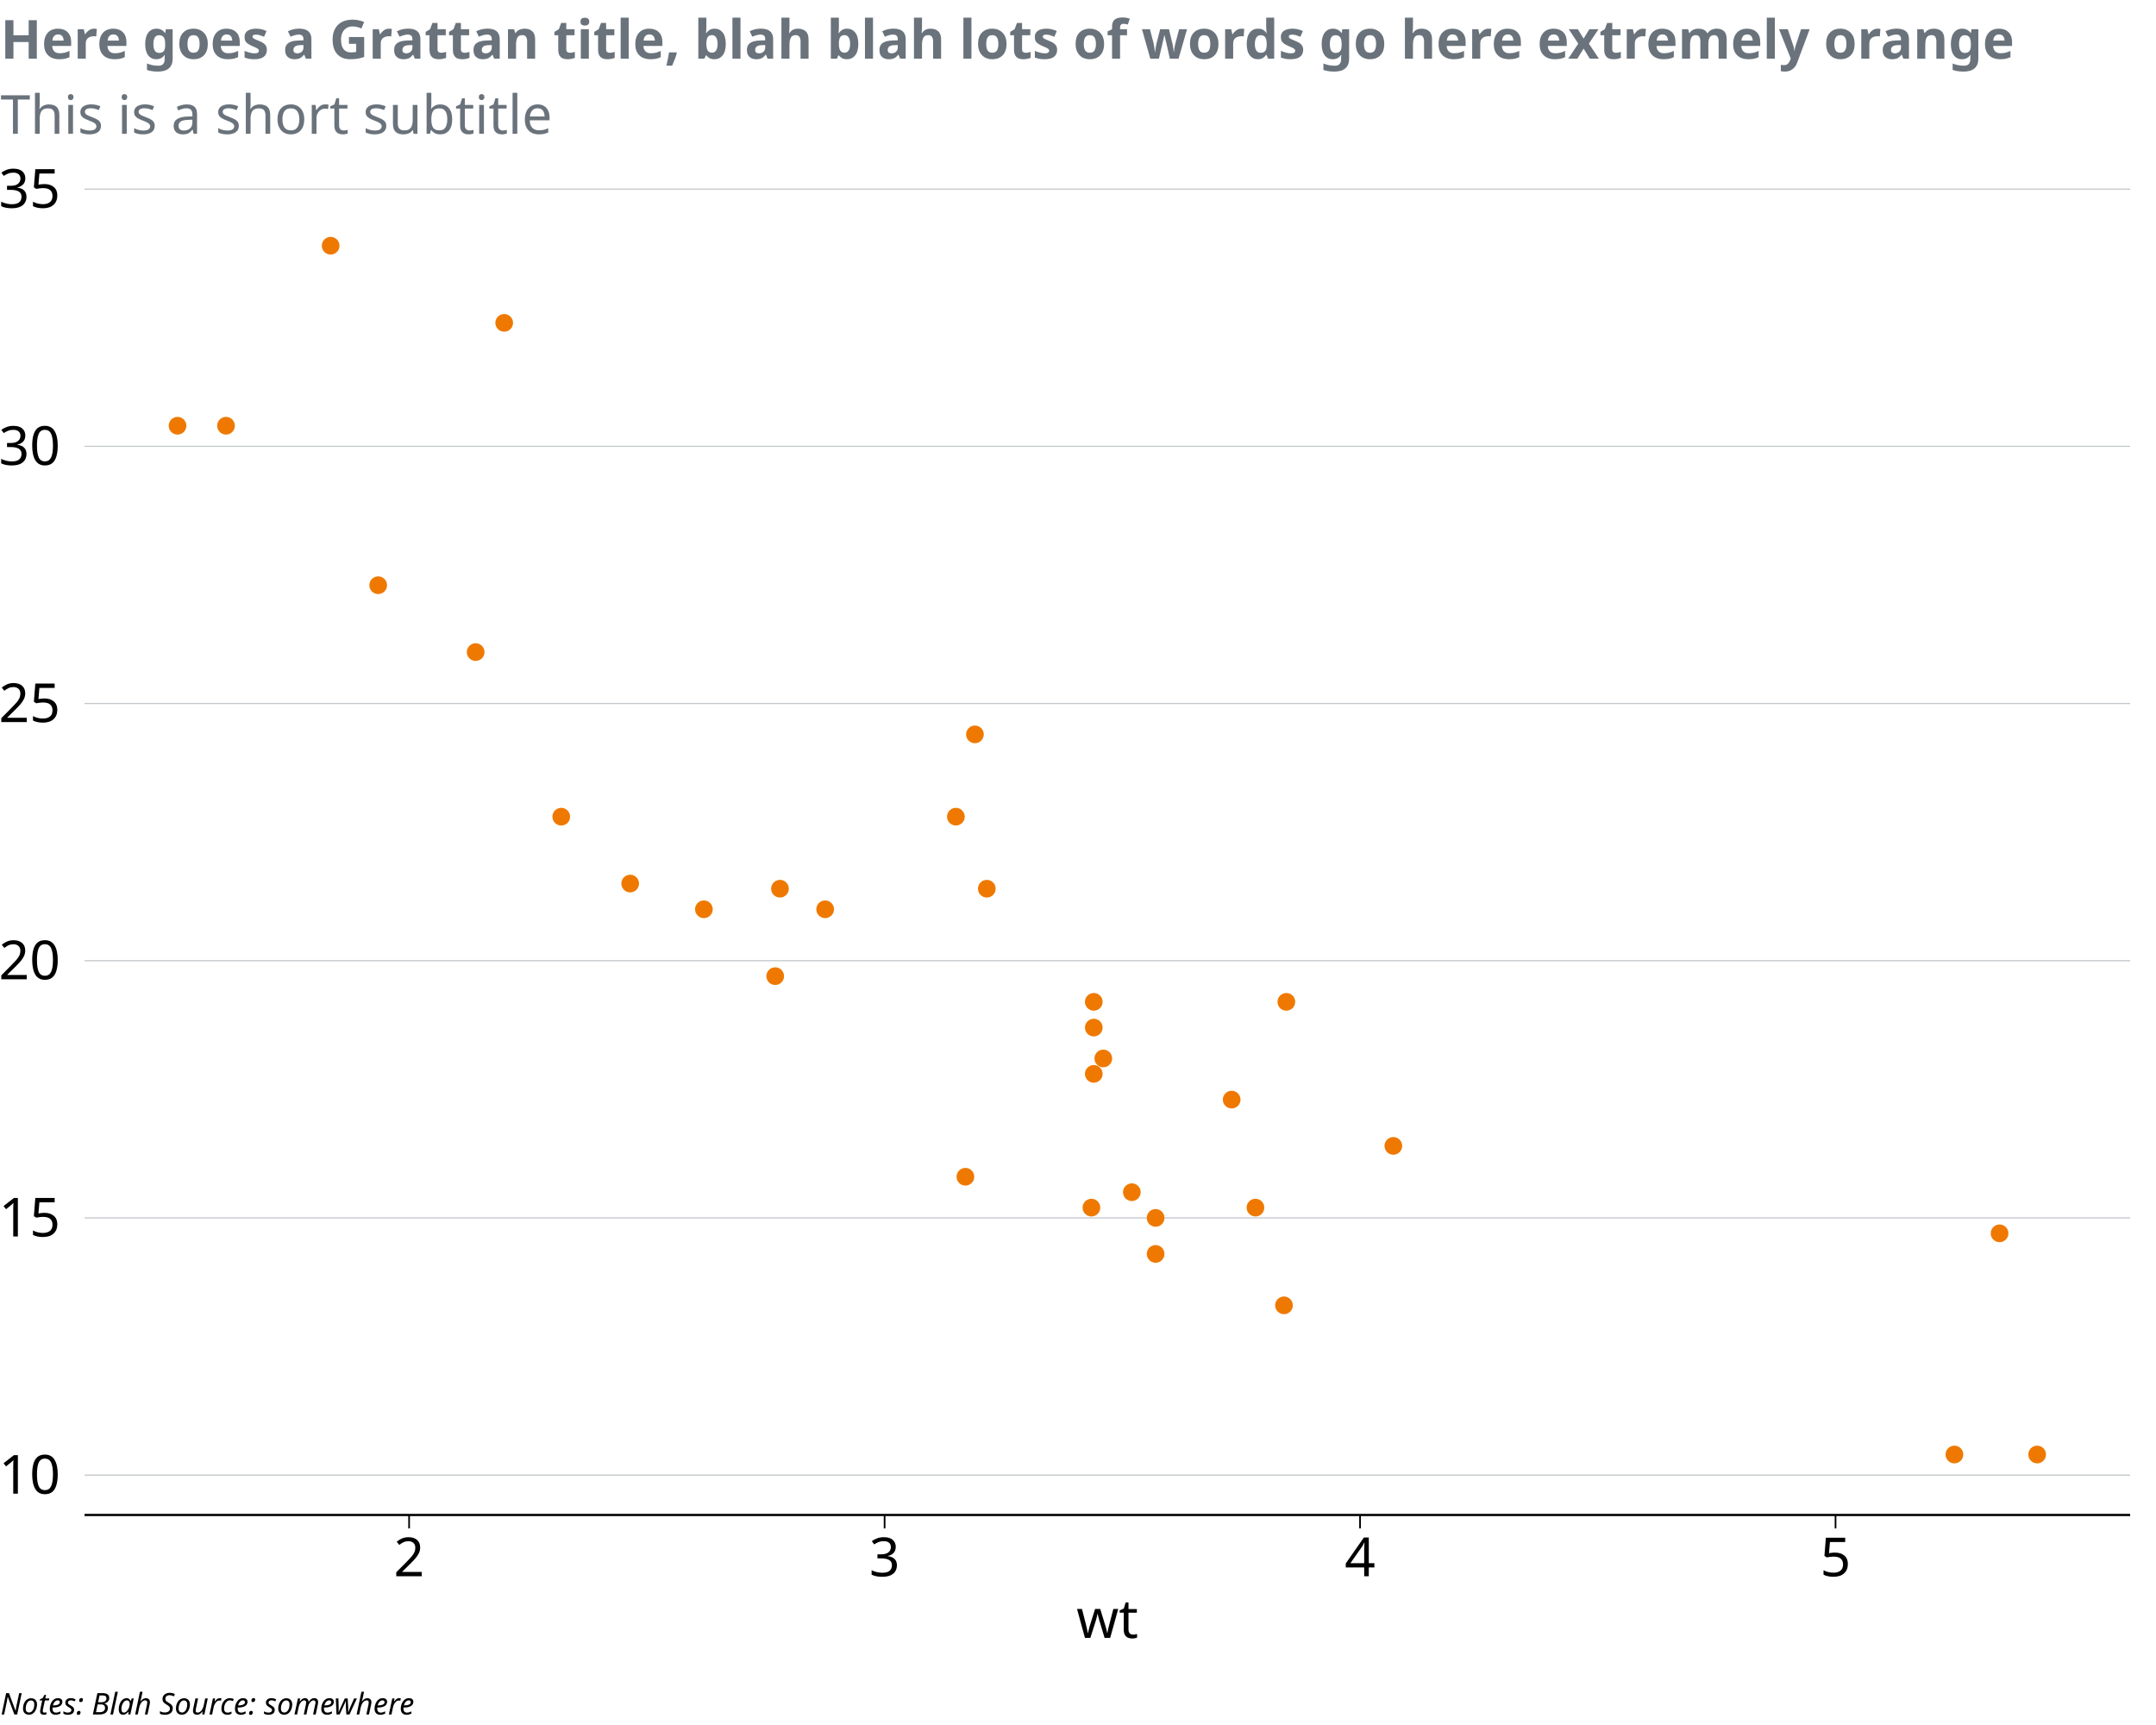
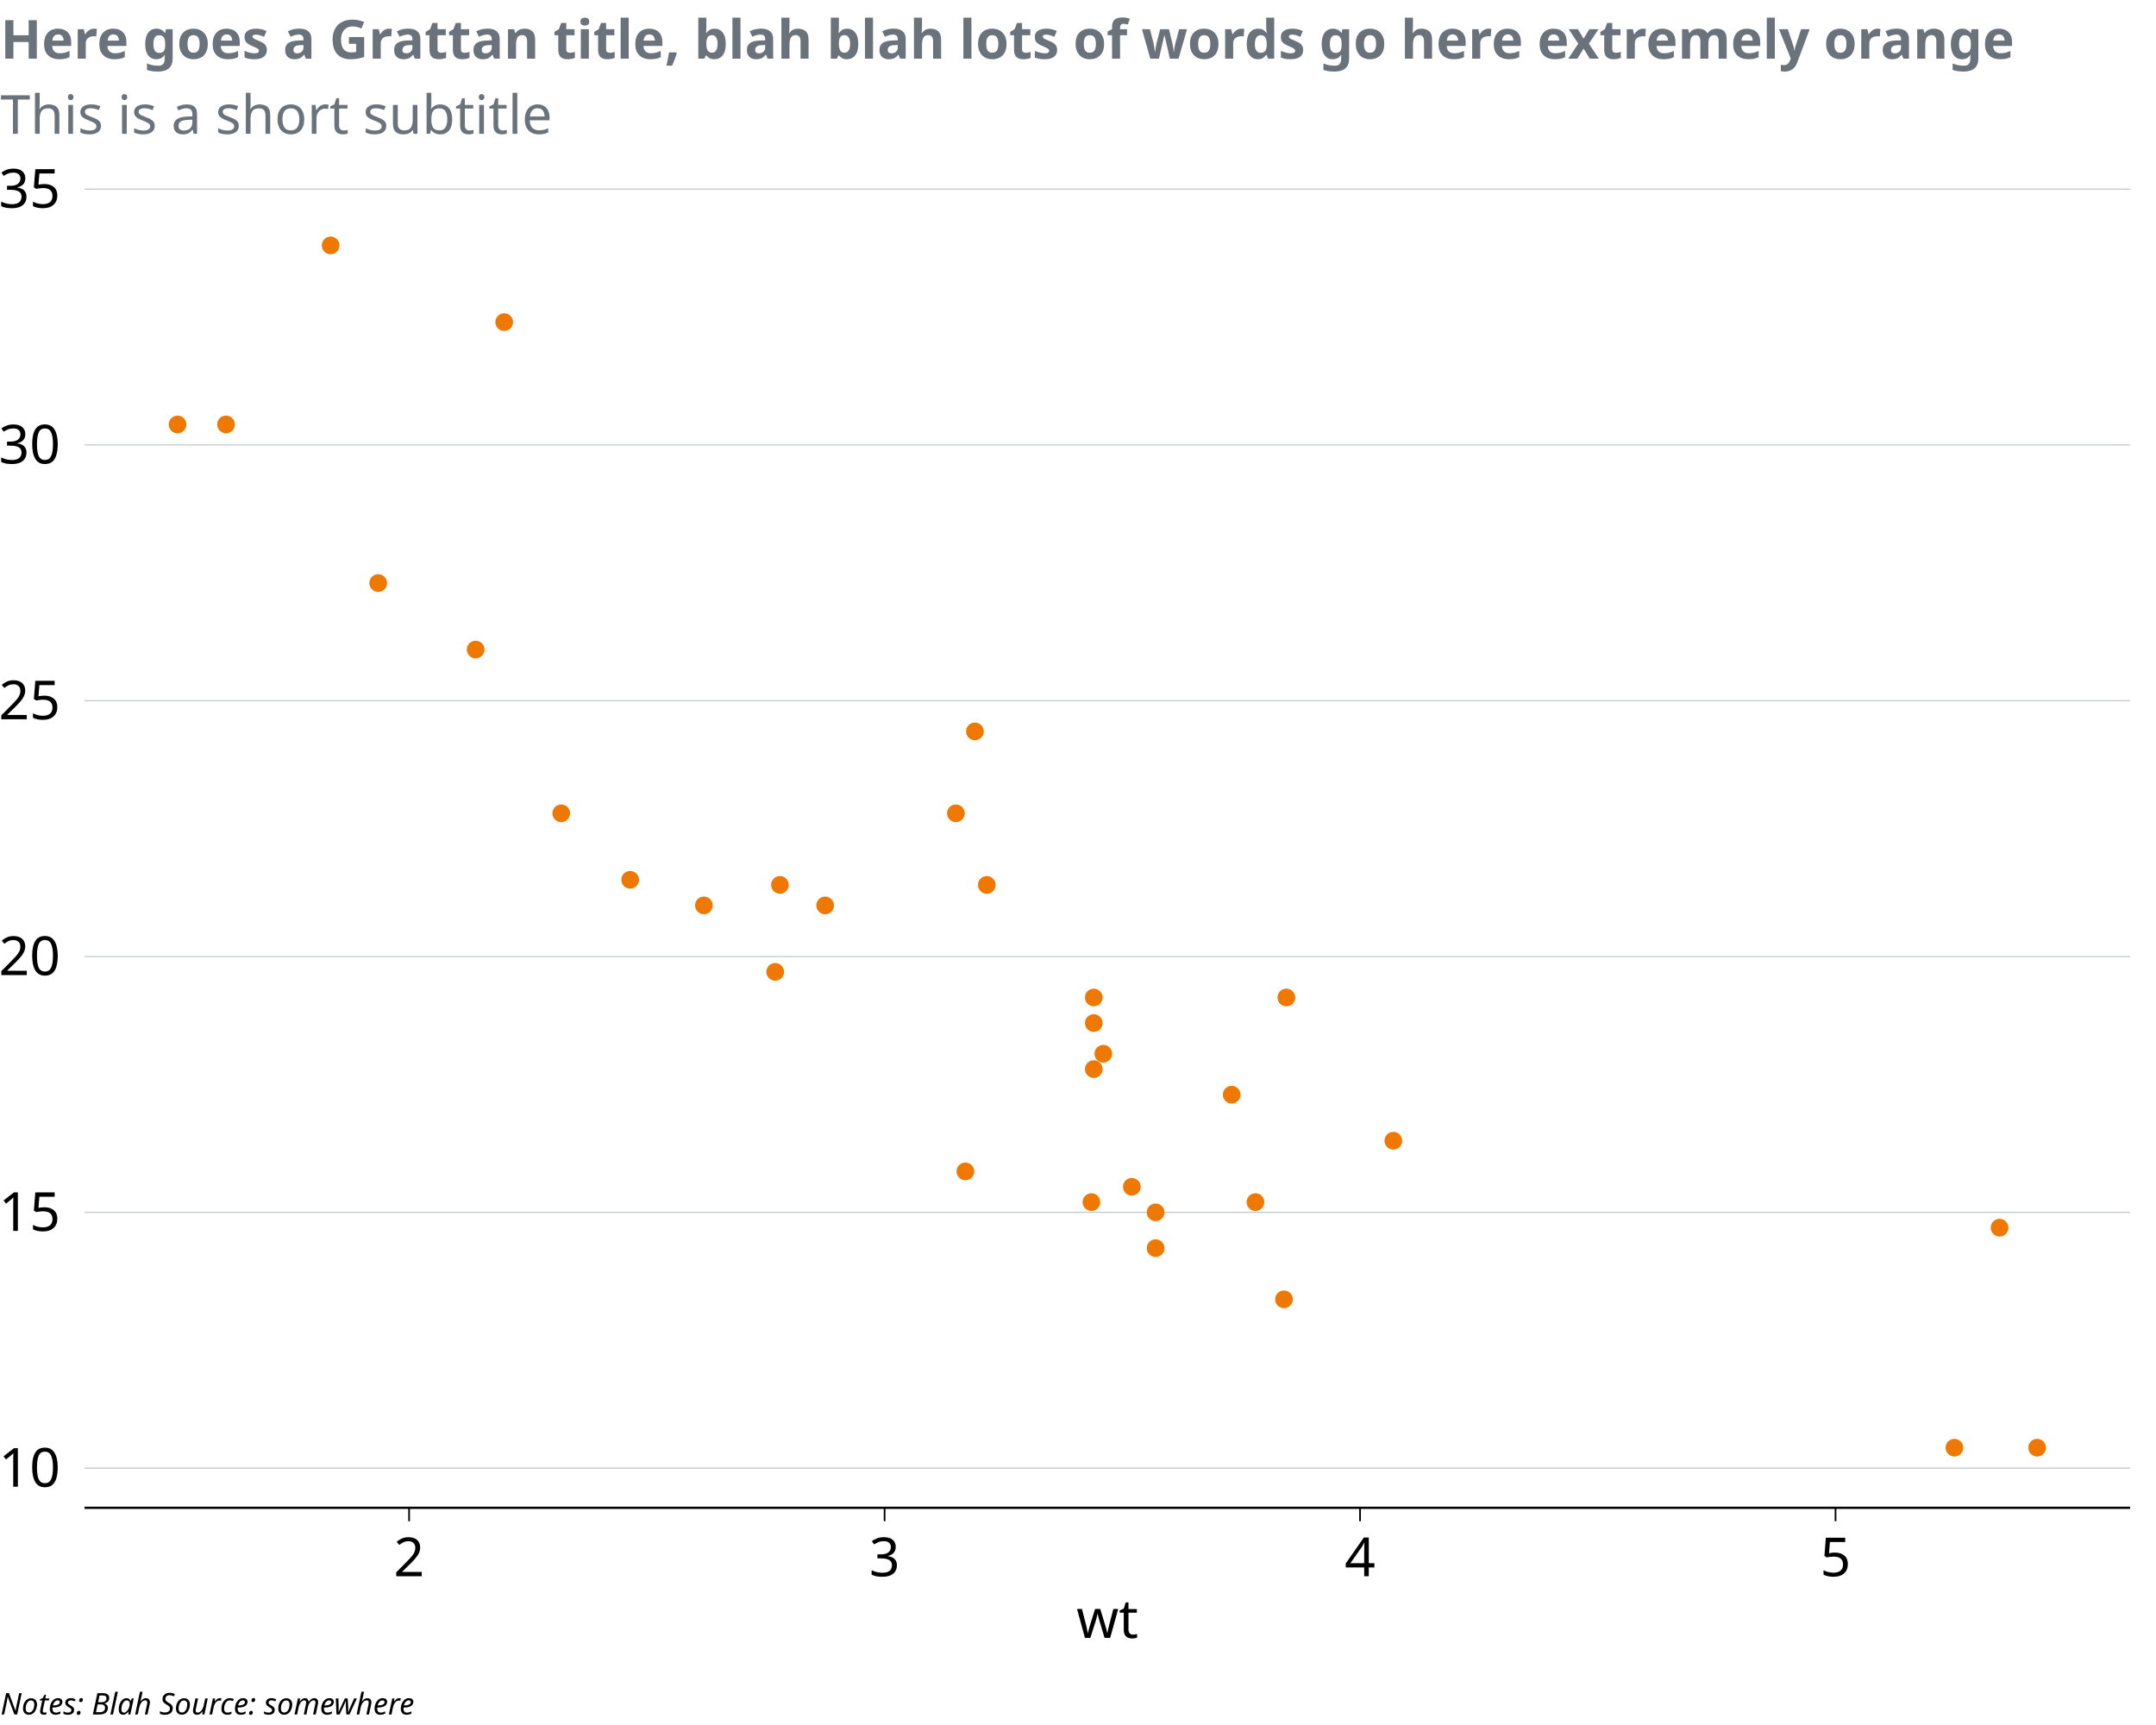
<svg xmlns="http://www.w3.org/2000/svg" class="svglite" data-engine-version="2.0" width="720.00pt" height="576.00pt" viewBox="0 0 720.00 576.00">
  <defs>
    <style type="text/css">
    .svglite line, .svglite polyline, .svglite polygon, .svglite path, .svglite rect, .svglite circle {
      fill: none;
      stroke: #000000;
      stroke-linecap: round;
      stroke-linejoin: round;
      stroke-miterlimit: 10.00;
    }
  </style>
  </defs>
  <rect width="100%" height="100%" style="stroke: none; fill: #FFFFFF;" />
  <defs>
    <clipPath id="cpMC4wMHw3MjAuMDB8MC4wMHw1NzYuMDA=">
      <rect x="0.00" y="0.00" width="720.00" height="576.00" />
    </clipPath>
  </defs>
  <g clip-path="url(#cpMC4wMHw3MjAuMDB8MC4wMHw1NzYuMDA=)">
    <rect x="0.00" y="0.00" width="720.00" height="576.00" style="stroke-width: 0.75; stroke: none; fill: #FFFFFF;" />
  </g>
  <defs>
-     <clipPath id="cpMjguMjR8NzExLjM2fDYxLjg2fDUwNS44Nw==">
-       <rect x="28.24" y="61.86" width="683.12" height="444.00" />
+     <clipPath id="cpMjguMjR8NzExLjM2fDYxLjg2fDUwMy40Nw==">
+       <rect x="28.24" y="61.86" width="683.12" height="441.61" />
    </clipPath>
  </defs>
-   <g clip-path="url(#cpMjguMjR8NzExLjM2fDYxLjg2fDUwNS44Nw==)">
-     <rect x="28.24" y="61.86" width="683.12" height="444.00" style="stroke-width: 0.75; stroke: none; fill: #FFFFFF;" />
-     <polyline points="28.24,492.55 711.36,492.55 " style="stroke-width: 0.38; stroke: #C3C7CB; stroke-linecap: butt;" />
-     <polyline points="28.24,406.67 711.36,406.67 " style="stroke-width: 0.38; stroke: #C3C7CB; stroke-linecap: butt;" />
-     <polyline points="28.24,320.79 711.36,320.79 " style="stroke-width: 0.38; stroke: #C3C7CB; stroke-linecap: butt;" />
-     <polyline points="28.24,234.91 711.36,234.91 " style="stroke-width: 0.38; stroke: #C3C7CB; stroke-linecap: butt;" />
-     <polyline points="28.24,149.03 711.36,149.03 " style="stroke-width: 0.38; stroke: #C3C7CB; stroke-linecap: butt;" />
+   <g clip-path="url(#cpMjguMjR8NzExLjM2fDYxLjg2fDUwMy40Nw==)">
+     <rect x="28.24" y="61.86" width="683.12" height="441.61" style="stroke-width: 0.75; stroke: none; fill: #FFFFFF;" />
+     <polyline points="28.24,490.23 711.36,490.23 " style="stroke-width: 0.38; stroke: #C3C7CB; stroke-linecap: butt;" />
+     <polyline points="28.24,404.82 711.36,404.82 " style="stroke-width: 0.38; stroke: #C3C7CB; stroke-linecap: butt;" />
+     <polyline points="28.24,319.40 711.36,319.40 " style="stroke-width: 0.38; stroke: #C3C7CB; stroke-linecap: butt;" />
+     <polyline points="28.24,233.98 711.36,233.98 " style="stroke-width: 0.38; stroke: #C3C7CB; stroke-linecap: butt;" />
+     <polyline points="28.24,148.56 711.36,148.56 " style="stroke-width: 0.38; stroke: #C3C7CB; stroke-linecap: butt;" />
    <polyline points="28.24,63.15 711.36,63.15 " style="stroke-width: 0.38; stroke: #C3C7CB; stroke-linecap: butt;" />
-     <circle cx="235.07" cy="303.62" r="2.60" style="stroke-width: 0.71; stroke: #EF7900; fill: #EF7900;" />
-     <circle cx="275.56" cy="303.62" r="2.60" style="stroke-width: 0.71; stroke: #EF7900; fill: #EF7900;" />
-     <circle cx="187.43" cy="272.70" r="2.60" style="stroke-width: 0.71; stroke: #EF7900; fill: #EF7900;" />
-     <circle cx="329.55" cy="296.75" r="2.60" style="stroke-width: 0.71; stroke: #EF7900; fill: #EF7900;" />
-     <circle cx="365.27" cy="343.12" r="2.60" style="stroke-width: 0.71; stroke: #EF7900; fill: #EF7900;" />
-     <circle cx="368.45" cy="353.43" r="2.60" style="stroke-width: 0.71; stroke: #EF7900; fill: #EF7900;" />
-     <circle cx="385.92" cy="418.70" r="2.60" style="stroke-width: 0.71; stroke: #EF7900; fill: #EF7900;" />
-     <circle cx="325.58" cy="245.22" r="2.60" style="stroke-width: 0.71; stroke: #EF7900; fill: #EF7900;" />
-     <circle cx="319.22" cy="272.70" r="2.60" style="stroke-width: 0.71; stroke: #EF7900; fill: #EF7900;" />
-     <circle cx="365.27" cy="334.53" r="2.60" style="stroke-width: 0.71; stroke: #EF7900; fill: #EF7900;" />
-     <circle cx="365.27" cy="358.58" r="2.60" style="stroke-width: 0.71; stroke: #EF7900; fill: #EF7900;" />
-     <circle cx="465.31" cy="382.63" r="2.60" style="stroke-width: 0.71; stroke: #EF7900; fill: #EF7900;" />
-     <circle cx="411.32" cy="367.17" r="2.60" style="stroke-width: 0.71; stroke: #EF7900; fill: #EF7900;" />
-     <circle cx="419.26" cy="403.24" r="2.60" style="stroke-width: 0.71; stroke: #EF7900; fill: #EF7900;" />
-     <circle cx="652.68" cy="485.68" r="2.60" style="stroke-width: 0.71; stroke: #EF7900; fill: #EF7900;" />
-     <circle cx="680.31" cy="485.68" r="2.60" style="stroke-width: 0.71; stroke: #EF7900; fill: #EF7900;" />
-     <circle cx="667.76" cy="411.83" r="2.60" style="stroke-width: 0.71; stroke: #EF7900; fill: #EF7900;" />
-     <circle cx="168.38" cy="107.81" r="2.60" style="stroke-width: 0.71; stroke: #EF7900; fill: #EF7900;" />
-     <circle cx="75.48" cy="142.16" r="2.60" style="stroke-width: 0.71; stroke: #EF7900; fill: #EF7900;" />
-     <circle cx="110.42" cy="82.05" r="2.60" style="stroke-width: 0.71; stroke: #EF7900; fill: #EF7900;" />
-     <circle cx="210.45" cy="295.03" r="2.60" style="stroke-width: 0.71; stroke: #EF7900; fill: #EF7900;" />
-     <circle cx="377.98" cy="398.09" r="2.60" style="stroke-width: 0.71; stroke: #EF7900; fill: #EF7900;" />
-     <circle cx="364.48" cy="403.24" r="2.60" style="stroke-width: 0.71; stroke: #EF7900; fill: #EF7900;" />
-     <circle cx="428.79" cy="435.87" r="2.60" style="stroke-width: 0.71; stroke: #EF7900; fill: #EF7900;" />
-     <circle cx="429.58" cy="334.53" r="2.60" style="stroke-width: 0.71; stroke: #EF7900; fill: #EF7900;" />
-     <circle cx="126.30" cy="195.41" r="2.60" style="stroke-width: 0.71; stroke: #EF7900; fill: #EF7900;" />
-     <circle cx="158.85" cy="217.74" r="2.60" style="stroke-width: 0.71; stroke: #EF7900; fill: #EF7900;" />
-     <circle cx="59.29" cy="142.16" r="2.60" style="stroke-width: 0.71; stroke: #EF7900; fill: #EF7900;" />
-     <circle cx="322.40" cy="392.93" r="2.60" style="stroke-width: 0.71; stroke: #EF7900; fill: #EF7900;" />
-     <circle cx="258.88" cy="325.95" r="2.60" style="stroke-width: 0.71; stroke: #EF7900; fill: #EF7900;" />
-     <circle cx="385.92" cy="406.67" r="2.60" style="stroke-width: 0.71; stroke: #EF7900; fill: #EF7900;" />
-     <circle cx="260.47" cy="296.75" r="2.60" style="stroke-width: 0.71; stroke: #EF7900; fill: #EF7900;" />
+     <circle cx="235.07" cy="302.32" r="2.60" style="stroke-width: 0.71; stroke: #EF7900; fill: #EF7900;" />
+     <circle cx="275.56" cy="302.32" r="2.60" style="stroke-width: 0.71; stroke: #EF7900; fill: #EF7900;" />
+     <circle cx="187.43" cy="271.57" r="2.60" style="stroke-width: 0.71; stroke: #EF7900; fill: #EF7900;" />
+     <circle cx="329.55" cy="295.48" r="2.60" style="stroke-width: 0.71; stroke: #EF7900; fill: #EF7900;" />
+     <circle cx="365.27" cy="341.61" r="2.60" style="stroke-width: 0.71; stroke: #EF7900; fill: #EF7900;" />
+     <circle cx="368.45" cy="351.86" r="2.60" style="stroke-width: 0.71; stroke: #EF7900; fill: #EF7900;" />
+     <circle cx="385.92" cy="416.78" r="2.60" style="stroke-width: 0.71; stroke: #EF7900; fill: #EF7900;" />
+     <circle cx="325.58" cy="244.23" r="2.60" style="stroke-width: 0.71; stroke: #EF7900; fill: #EF7900;" />
+     <circle cx="319.22" cy="271.57" r="2.60" style="stroke-width: 0.71; stroke: #EF7900; fill: #EF7900;" />
+     <circle cx="365.27" cy="333.07" r="2.60" style="stroke-width: 0.71; stroke: #EF7900; fill: #EF7900;" />
+     <circle cx="365.27" cy="356.98" r="2.60" style="stroke-width: 0.71; stroke: #EF7900; fill: #EF7900;" />
+     <circle cx="465.31" cy="380.90" r="2.60" style="stroke-width: 0.71; stroke: #EF7900; fill: #EF7900;" />
+     <circle cx="411.32" cy="365.52" r="2.60" style="stroke-width: 0.71; stroke: #EF7900; fill: #EF7900;" />
+     <circle cx="419.26" cy="401.40" r="2.60" style="stroke-width: 0.71; stroke: #EF7900; fill: #EF7900;" />
+     <circle cx="652.68" cy="483.40" r="2.60" style="stroke-width: 0.71; stroke: #EF7900; fill: #EF7900;" />
+     <circle cx="680.31" cy="483.40" r="2.60" style="stroke-width: 0.71; stroke: #EF7900; fill: #EF7900;" />
+     <circle cx="667.76" cy="409.94" r="2.60" style="stroke-width: 0.71; stroke: #EF7900; fill: #EF7900;" />
+     <circle cx="168.38" cy="107.56" r="2.60" style="stroke-width: 0.71; stroke: #EF7900; fill: #EF7900;" />
+     <circle cx="75.48" cy="141.73" r="2.60" style="stroke-width: 0.71; stroke: #EF7900; fill: #EF7900;" />
+     <circle cx="110.42" cy="81.94" r="2.60" style="stroke-width: 0.71; stroke: #EF7900; fill: #EF7900;" />
+     <circle cx="210.45" cy="293.77" r="2.60" style="stroke-width: 0.71; stroke: #EF7900; fill: #EF7900;" />
+     <circle cx="377.98" cy="396.28" r="2.60" style="stroke-width: 0.71; stroke: #EF7900; fill: #EF7900;" />
+     <circle cx="364.48" cy="401.40" r="2.60" style="stroke-width: 0.71; stroke: #EF7900; fill: #EF7900;" />
+     <circle cx="428.79" cy="433.86" r="2.60" style="stroke-width: 0.71; stroke: #EF7900; fill: #EF7900;" />
+     <circle cx="429.58" cy="333.07" r="2.60" style="stroke-width: 0.71; stroke: #EF7900; fill: #EF7900;" />
+     <circle cx="126.30" cy="194.69" r="2.60" style="stroke-width: 0.71; stroke: #EF7900; fill: #EF7900;" />
+     <circle cx="158.85" cy="216.90" r="2.60" style="stroke-width: 0.71; stroke: #EF7900; fill: #EF7900;" />
+     <circle cx="59.29" cy="141.73" r="2.60" style="stroke-width: 0.71; stroke: #EF7900; fill: #EF7900;" />
+     <circle cx="322.40" cy="391.15" r="2.60" style="stroke-width: 0.71; stroke: #EF7900; fill: #EF7900;" />
+     <circle cx="258.88" cy="324.52" r="2.60" style="stroke-width: 0.71; stroke: #EF7900; fill: #EF7900;" />
+     <circle cx="385.92" cy="404.82" r="2.60" style="stroke-width: 0.71; stroke: #EF7900; fill: #EF7900;" />
+     <circle cx="260.47" cy="295.48" r="2.60" style="stroke-width: 0.71; stroke: #EF7900; fill: #EF7900;" />
  </g>
  <g clip-path="url(#cpMC4wMHw3MjAuMDB8MC4wMHw1NzYuMDA=)">
-     <text x="20.17" y="498.75" text-anchor="end" style="font-size: 18.00px; font-family: sans;" textLength="20.02px" lengthAdjust="spacingAndGlyphs">10</text>
-     <text x="20.17" y="412.87" text-anchor="end" style="font-size: 18.00px; font-family: sans;" textLength="20.02px" lengthAdjust="spacingAndGlyphs">15</text>
-     <text x="20.17" y="326.99" text-anchor="end" style="font-size: 18.00px; font-family: sans;" textLength="20.02px" lengthAdjust="spacingAndGlyphs">20</text>
-     <text x="20.17" y="241.11" text-anchor="end" style="font-size: 18.00px; font-family: sans;" textLength="20.02px" lengthAdjust="spacingAndGlyphs">25</text>
-     <text x="20.17" y="155.23" text-anchor="end" style="font-size: 18.00px; font-family: sans;" textLength="20.02px" lengthAdjust="spacingAndGlyphs">30</text>
-     <text x="20.17" y="69.35" text-anchor="end" style="font-size: 18.00px; font-family: sans;" textLength="20.02px" lengthAdjust="spacingAndGlyphs">35</text>
-     <polyline points="28.24,505.87 711.36,505.87 " style="stroke-width: 0.75; stroke-linecap: butt;" />
-     <polyline points="136.62,510.35 136.62,505.87 " style="stroke-width: 0.56; stroke-linecap: butt;" />
-     <polyline points="295.41,510.35 295.41,505.87 " style="stroke-width: 0.56; stroke-linecap: butt;" />
-     <polyline points="454.19,510.35 454.19,505.87 " style="stroke-width: 0.56; stroke-linecap: butt;" />
-     <polyline points="612.98,510.35 612.98,505.87 " style="stroke-width: 0.56; stroke-linecap: butt;" />
+     <text x="20.17" y="496.43" text-anchor="end" style="font-size: 18.00px; font-family: sans;" textLength="20.02px" lengthAdjust="spacingAndGlyphs">10</text>
+     <text x="20.17" y="411.01" text-anchor="end" style="font-size: 18.00px; font-family: sans;" textLength="20.02px" lengthAdjust="spacingAndGlyphs">15</text>
+     <text x="20.17" y="325.59" text-anchor="end" style="font-size: 18.00px; font-family: sans;" textLength="20.02px" lengthAdjust="spacingAndGlyphs">20</text>
+     <text x="20.17" y="240.18" text-anchor="end" style="font-size: 18.00px; font-family: sans;" textLength="20.02px" lengthAdjust="spacingAndGlyphs">25</text>
+     <text x="20.17" y="154.76" text-anchor="end" style="font-size: 18.00px; font-family: sans;" textLength="20.02px" lengthAdjust="spacingAndGlyphs">30</text>
+     <text x="20.17" y="69.34" text-anchor="end" style="font-size: 18.00px; font-family: sans;" textLength="20.02px" lengthAdjust="spacingAndGlyphs">35</text>
+     <polyline points="28.24,503.47 711.36,503.47 " style="stroke-width: 0.75; stroke-linecap: butt;" />
+     <polyline points="136.62,507.96 136.62,503.47 " style="stroke-width: 0.56; stroke-linecap: butt;" />
+     <polyline points="295.41,507.96 295.41,503.47 " style="stroke-width: 0.56; stroke-linecap: butt;" />
+     <polyline points="454.19,507.96 454.19,503.47 " style="stroke-width: 0.56; stroke-linecap: butt;" />
+     <polyline points="612.98,507.96 612.98,503.47 " style="stroke-width: 0.56; stroke-linecap: butt;" />
    <text x="136.62" y="526.32" text-anchor="middle" style="font-size: 18.00px; font-family: sans;" textLength="10.01px" lengthAdjust="spacingAndGlyphs">2</text>
    <text x="295.41" y="526.32" text-anchor="middle" style="font-size: 18.00px; font-family: sans;" textLength="10.01px" lengthAdjust="spacingAndGlyphs">3</text>
    <text x="454.19" y="526.32" text-anchor="middle" style="font-size: 18.00px; font-family: sans;" textLength="10.01px" lengthAdjust="spacingAndGlyphs">4</text>
    <text x="612.98" y="526.32" text-anchor="middle" style="font-size: 18.00px; font-family: sans;" textLength="10.01px" lengthAdjust="spacingAndGlyphs">5</text>
    <text x="369.80" y="546.93" text-anchor="middle" style="font-size: 18.00px; font-family: sans;" textLength="18.00px" lengthAdjust="spacingAndGlyphs">wt</text>
    <text x="0.14" y="44.68" style="font-size: 18.00px; fill: #6A737B; font-family: sans;" textLength="174.09px" lengthAdjust="spacingAndGlyphs">This is a short subtitle</text>
    <text x="0.14" y="19.59" style="font-size: 18.00px; font-weight: bold; fill: #6A737B; font-family: sans;" textLength="595.38px" lengthAdjust="spacingAndGlyphs">Here goes a Grattan title, blah blah lots of words go here extremely orange</text>
    <text x="0.14" y="572.49" style="font-size: 9.99px; font-style: italic; font-family: sans;" textLength="143.29px" lengthAdjust="spacingAndGlyphs">Notes: Blah Source: somewhere</text>
  </g>
</svg>
